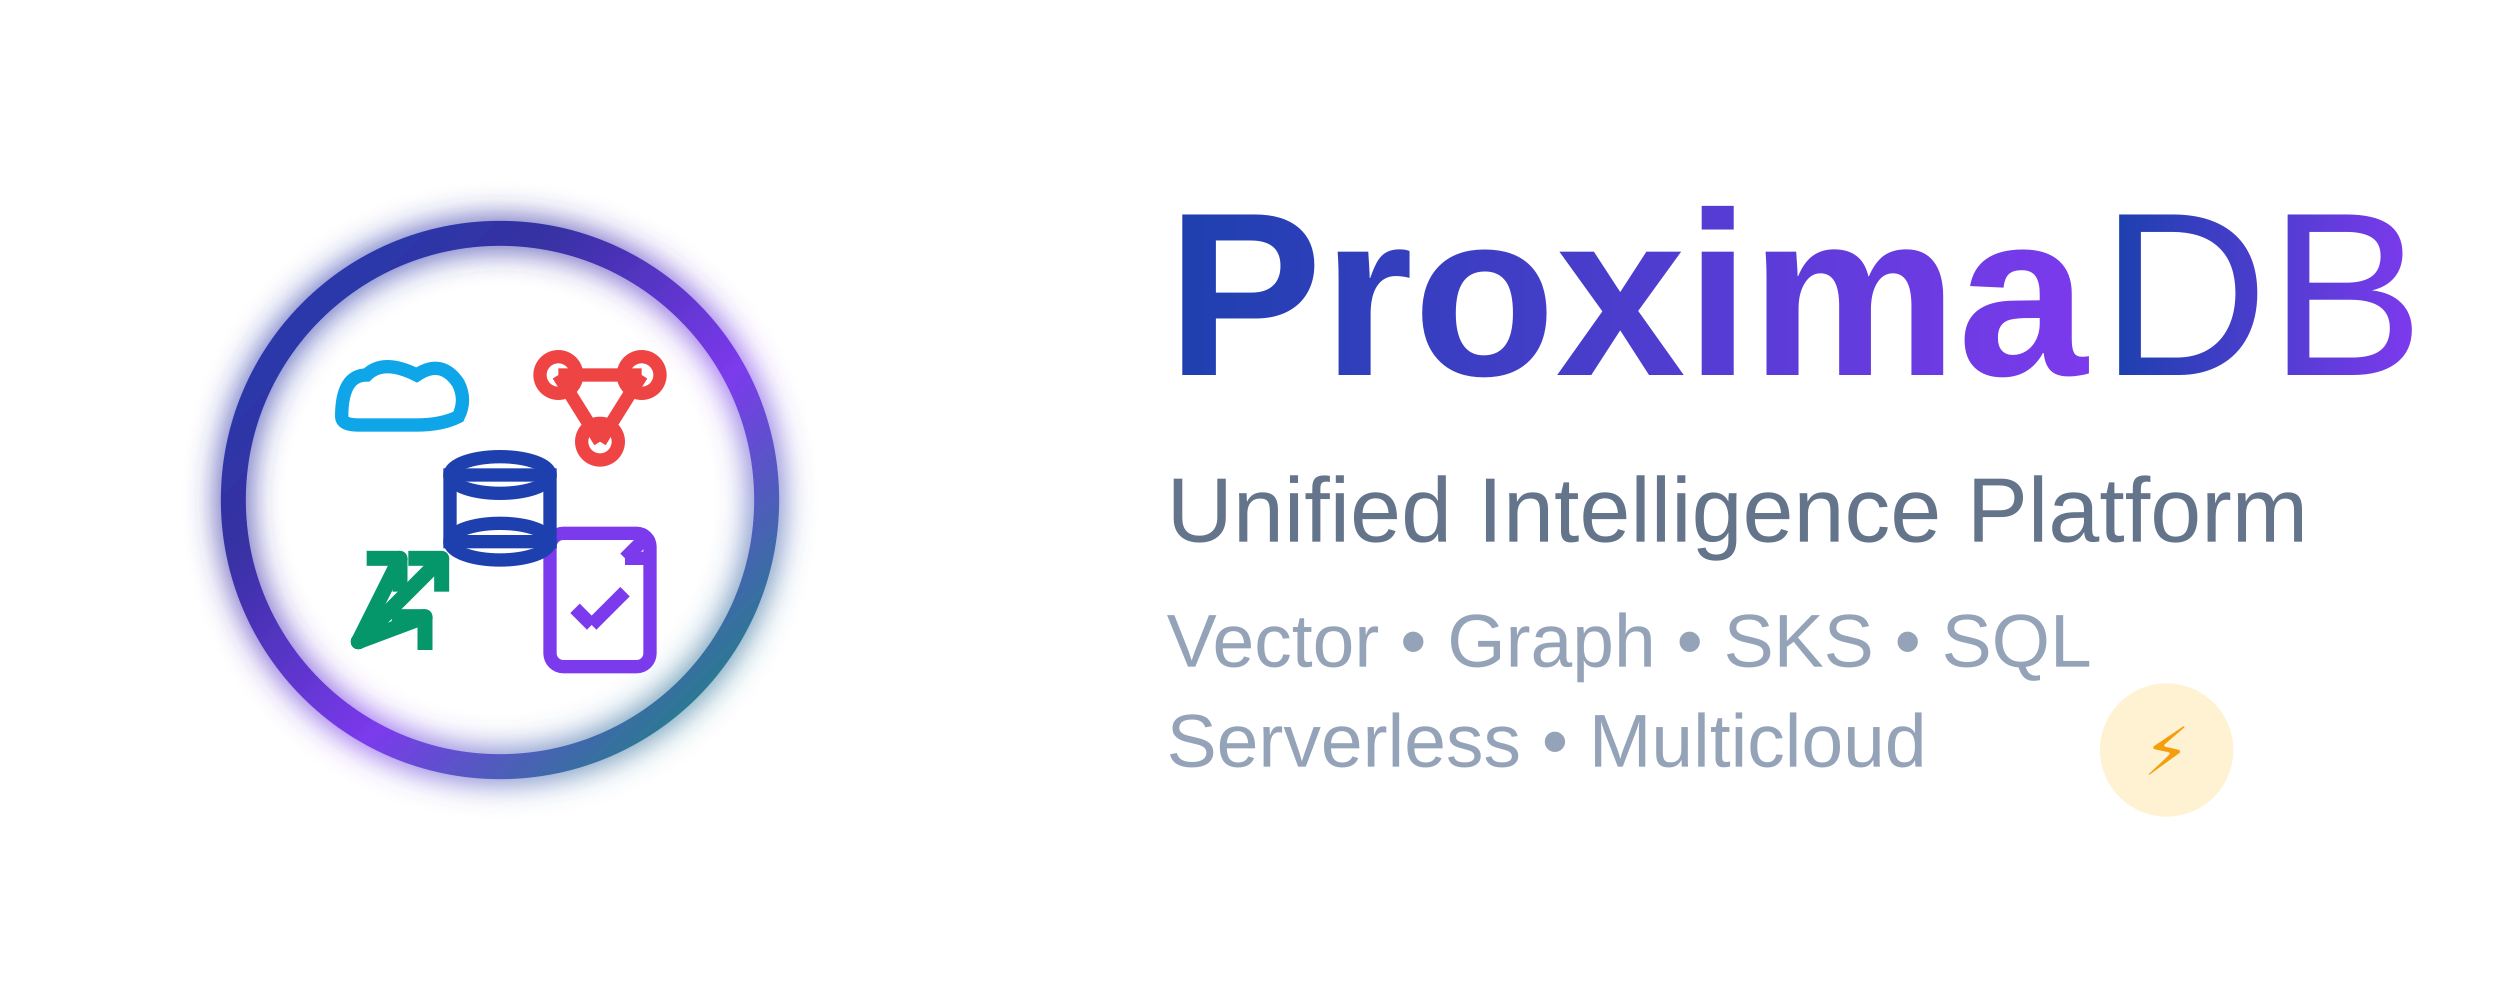
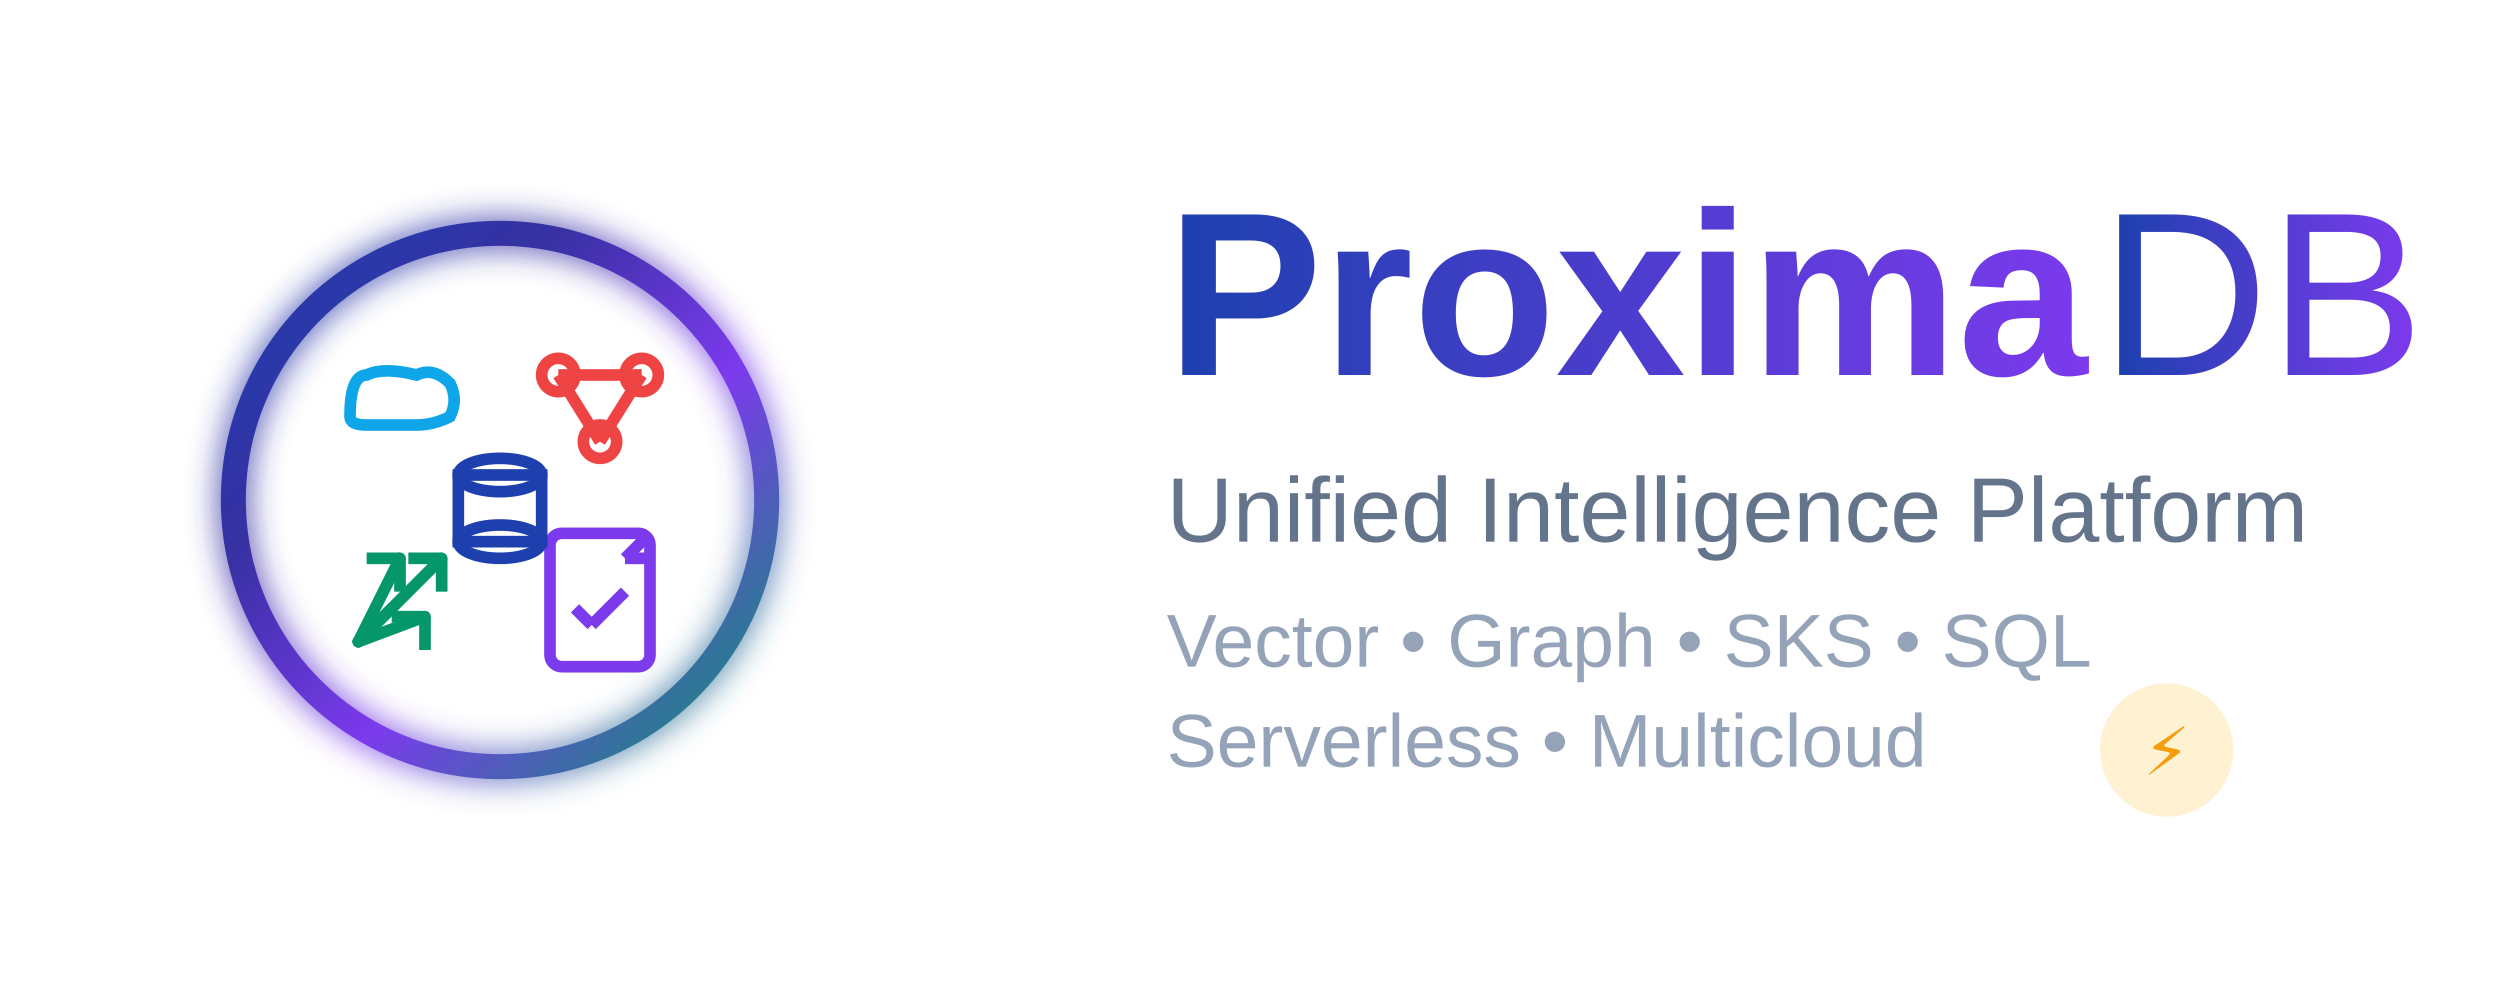
<svg xmlns="http://www.w3.org/2000/svg" width="300" height="120">
  <defs>
    <linearGradient id="logoGradient" x1="0%" y1="0%" x2="100%" y2="100%">
      <stop offset="0%" style="stop-color:#1e40af;stop-opacity:1" />
      <stop offset="30%" style="stop-color:#3730a3;stop-opacity:1" />
      <stop offset="60%" style="stop-color:#7c3aed;stop-opacity:1" />
      <stop offset="100%" style="stop-color:#059669;stop-opacity:1" />
    </linearGradient>
    <linearGradient id="textGradient" x1="0%" y1="0%" x2="100%" y2="0%">
      <stop offset="0%" style="stop-color:#1e40af;stop-opacity:1" />
      <stop offset="100%" style="stop-color:#7c3aed;stop-opacity:1" />
    </linearGradient>
    <filter id="logoGlow">
      <feGaussianBlur stdDeviation="2" result="coloredBlur" />
      <feMerge>
        <feMergeNode in="coloredBlur" />
        <feMergeNode in="SourceGraphic" />
      </feMerge>
    </filter>
  </defs>
  <g transform="translate(60, 60)">
    <circle cx="0" cy="0" r="32" fill="none" stroke="url(#logoGradient)" stroke-width="3" filter="url(#logoGlow)" />
    <g transform="translate(-12,-12)">
-       <path d="M -7,2 Q -7,-3 -4,-3 Q -2,-5 2,-3 Q 5,-5 7,-2 Q 8,0 7,2 Q 5,3 2,3 L -5,3 Q -7,3 -7,2 Z" fill="none" stroke="#0ea5e9" stroke-width="1.6" />
+       <path d="M -6,2 Q -6,-3 -4,-3 Q -2,-4 2,-3 Q 4,-4 6,-2 Q 7,0 6,2 Q 4,3 2,3 L -4,3 Q -6,3 -6,2 Z" fill="none" stroke="#0ea5e9" stroke-width="1.4" />
    </g>
-     <g transform="translate(12,-12)" fill="none" stroke="#ef4444" stroke-width="1.6">
-       <circle cx="-5" cy="-3" r="2.2" />
-       <circle cx="5" cy="-3" r="2.2" />
-       <circle cx="0" cy="5" r="2.2" />
+     <g transform="translate(12,-12)" fill="none" stroke="#ef4444" stroke-width="1.4">
+       <circle cx="-5" cy="-3" r="2.0" />
+       <circle cx="5" cy="-3" r="2.0" />
+       <circle cx="0" cy="5" r="2.0" />
      <line x1="-5" y1="-3" x2="5" y2="-3" />
      <line x1="-5" y1="-3" x2="0" y2="5" />
      <line x1="5" y1="-3" x2="0" y2="5" />
    </g>
-     <g transform="translate(-12,12)" fill="none" stroke="#059669" stroke-width="1.8">
+     <g transform="translate(-12,12)" fill="none" stroke="#059669" stroke-width="1.4">
      <line x1="-5" y1="5" x2="5" y2="-5" stroke-linecap="round" />
      <line x1="5" y1="-5" x2="1" y2="-5" />
      <line x1="5" y1="-5" x2="5" y2="-1" />
      <line x1="-5" y1="5" x2="3" y2="2" stroke-linecap="round" />
      <line x1="3" y1="2" x2="-1" y2="2" />
      <line x1="3" y1="2" x2="3" y2="6" />
      <line x1="-5" y1="5" x2="0" y2="-5" stroke-linecap="round" />
      <line x1="0" y1="-5" x2="-4" y2="-5" />
      <line x1="0" y1="-5" x2="0" y2="-1" />
    </g>
-     <g transform="translate(12,12)" fill="none" stroke="#7c3aed" stroke-width="1.6">
-       <rect x="-6" y="-8" width="12" height="16" rx="1.6" />
+     <g transform="translate(12,12)" fill="none" stroke="#7c3aed" stroke-width="1.4">
+       <rect x="-6" y="-8" width="12" height="16" rx="1.4" />
      <line x1="6" y1="-8" x2="3" y2="-5" />
      <line x1="3" y1="-5" x2="6" y2="-5" />
      <line x1="-3" y1="1" x2="-1" y2="3" />
      <line x1="-1" y1="3" x2="3" y2="-1" />
    </g>
-     <g transform="translate(0,0)" fill="none" stroke="#1e40af" stroke-width="1.6">
-       <ellipse cx="0" cy="-3" rx="6" ry="2.2" />
-       <rect x="-6" y="-3" width="12" height="8" />
-       <ellipse cx="0" cy="5" rx="6" ry="2.2" />
+     <g transform="translate(0,0)" fill="none" stroke="#1e40af" stroke-width="1.4">
+       <ellipse cx="0" cy="-3" rx="5" ry="2.0" />
+       <rect x="-5" y="-3" width="10" height="8" />
+       <ellipse cx="0" cy="5" rx="5" ry="2.0" />
    </g>
  </g>
  <text x="140" y="45" font-family="Arial, sans-serif" font-size="28" font-weight="bold" fill="url(#textGradient)">
    Proxima
  </text>
  <text x="252" y="45" font-family="Arial, sans-serif" font-size="28" font-weight="300" fill="url(#textGradient)">
    DB
  </text>
  <text x="140" y="65" font-family="Arial, sans-serif" font-size="11" fill="#64748b" font-weight="400">
    Unified Intelligence Platform
  </text>
  <text x="140" y="80" font-family="Arial, sans-serif" font-size="9" fill="#94a3b8">
    Vector • Graph • SKS • SQL
  </text>
  <text x="140" y="92" font-family="Arial, sans-serif" font-size="9" fill="#94a3b8">
    Serverless • Multicloud
  </text>
  <g transform="translate(260, 90)">
    <circle cx="0" cy="0" r="8" fill="#fbbf24" opacity="0.2" />
    <text x="0" y="3" font-family="Arial, sans-serif" font-size="8" font-weight="bold" text-anchor="middle" fill="#f59e0b">
      ⚡
    </text>
  </g>
</svg>
